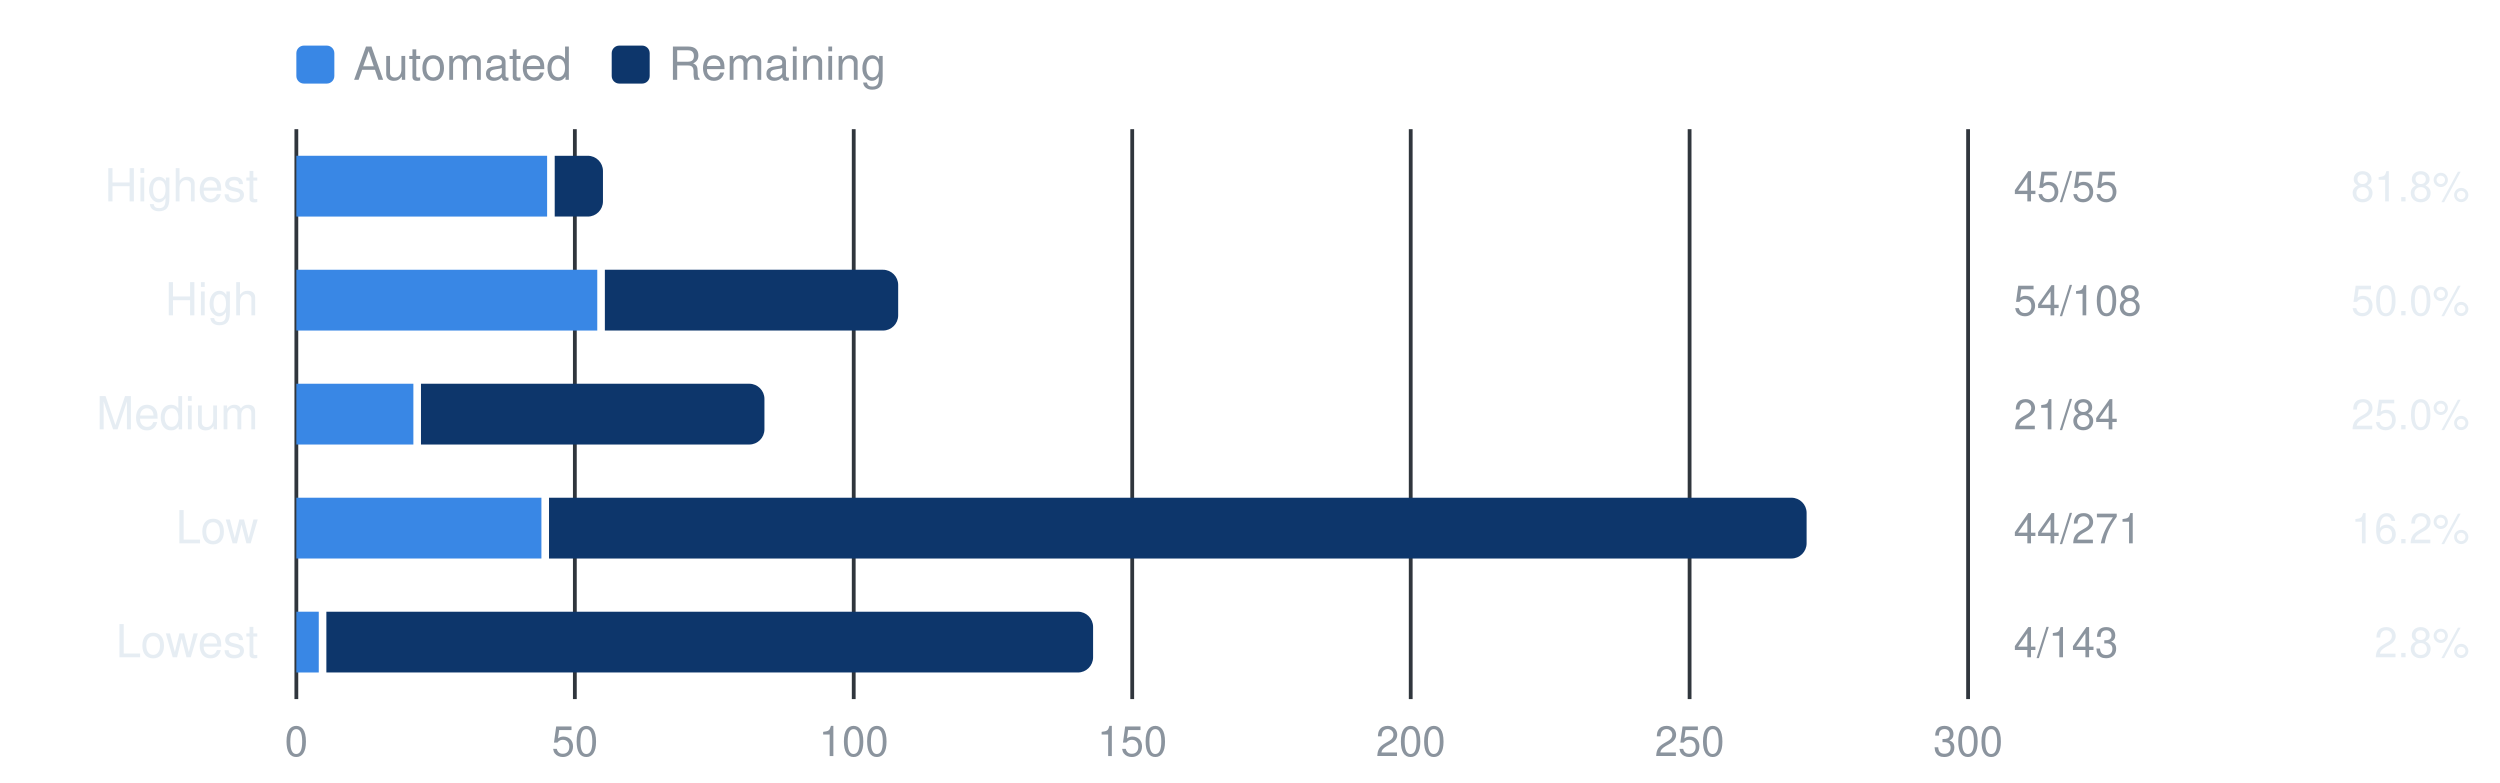
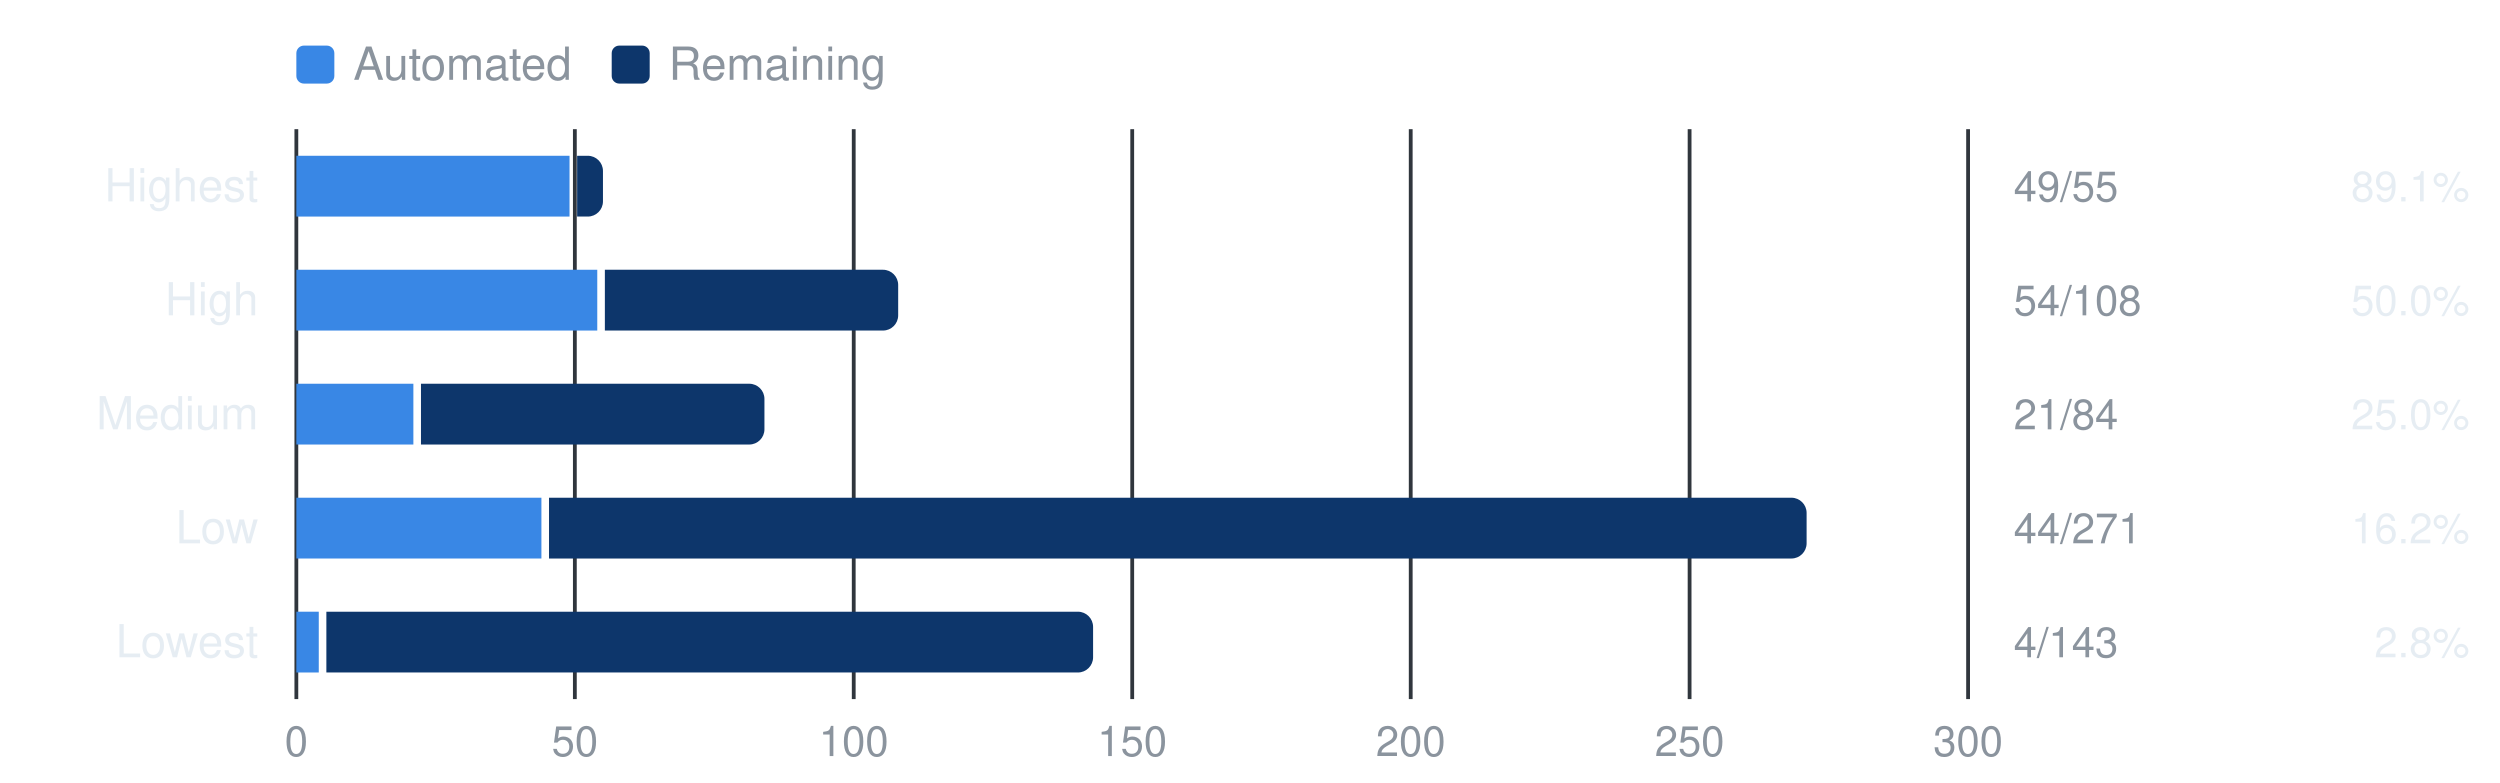
<svg xmlns="http://www.w3.org/2000/svg" width="658" height="206" viewBox="0 0 658 206" role="img" aria-label="Automated versus remaining conda CLI test cases, by priority">
  <g font-family="-apple-system,BlinkMacSystemFont,Segoe UI,Helvetica,Arial,sans-serif" font-size="12">
    <rect x="78" y="12" width="10" height="10" rx="2" fill="#3987e5" />
    <text x="93" y="21" fill="#8b949e">Automated</text>
    <rect x="161" y="12" width="10" height="10" rx="2" fill="#0d366b" />
    <text x="176" y="21" fill="#8b949e">Remaining</text>
    <line x1="78.0" y1="34" x2="78.0" y2="184" stroke="#30363d" stroke-width="1" />
    <text x="78.0" y="199" fill="#8b949e" font-size="11" text-anchor="middle">0</text>
    <line x1="151.3" y1="34" x2="151.3" y2="184" stroke="#30363d" stroke-width="1" />
    <text x="151.3" y="199" fill="#8b949e" font-size="11" text-anchor="middle">50</text>
    <line x1="224.7" y1="34" x2="224.7" y2="184" stroke="#30363d" stroke-width="1" />
    <text x="224.7" y="199" fill="#8b949e" font-size="11" text-anchor="middle">100</text>
    <line x1="298.0" y1="34" x2="298.0" y2="184" stroke="#30363d" stroke-width="1" />
    <text x="298.0" y="199" fill="#8b949e" font-size="11" text-anchor="middle">150</text>
    <line x1="371.3" y1="34" x2="371.3" y2="184" stroke="#30363d" stroke-width="1" />
    <text x="371.3" y="199" fill="#8b949e" font-size="11" text-anchor="middle">200</text>
    <line x1="444.7" y1="34" x2="444.7" y2="184" stroke="#30363d" stroke-width="1" />
    <text x="444.7" y="199" fill="#8b949e" font-size="11" text-anchor="middle">250</text>
    <line x1="518.0" y1="34" x2="518.0" y2="184" stroke="#30363d" stroke-width="1" />
    <text x="518.0" y="199" fill="#8b949e" font-size="11" text-anchor="middle">300</text>
    <text x="68" y="53.0" fill="#e6edf3" text-anchor="end">Highest</text>
-     <path d="M78.0,41.0h66.0v16.0h-66.0z" fill="#3987e5" />
-     <path d="M146.0,41.0H154.7A4,4 0 0 1 158.7,45.0V53.0A4,4 0 0 1 154.7,57.0H146.0z" fill="#0d366b" />
-     <text x="530" y="53.0" fill="#8b949e" font-size="11">45/55</text>
-     <text x="650" y="53.0" fill="#e6edf3" font-size="11" text-anchor="end">81.8%</text>
+     <path d="M78.0,41.0h71.9v16.0h-71.9z" fill="#3987e5" />
+     <path d="M151.9,41.0H154.7A4,4 0 0 1 158.7,45.0V53.0A4,4 0 0 1 154.7,57.0H151.9z" fill="#0d366b" />
+     <text x="530" y="53.0" fill="#8b949e" font-size="11">49/55</text>
+     <text x="650" y="53.0" fill="#e6edf3" font-size="11" text-anchor="end">89.1%</text>
    <text x="68" y="83.0" fill="#e6edf3" text-anchor="end">High</text>
    <path d="M78.0,71.0h79.2v16.0h-79.2z" fill="#3987e5" />
    <path d="M159.2,71.0H232.4A4,4 0 0 1 236.4,75.0V83.0A4,4 0 0 1 232.4,87.0H159.2z" fill="#0d366b" />
    <text x="530" y="83.0" fill="#8b949e" font-size="11">54/108</text>
    <text x="650" y="83.0" fill="#e6edf3" font-size="11" text-anchor="end">50.0%</text>
    <text x="68" y="113.0" fill="#e6edf3" text-anchor="end">Medium</text>
    <path d="M78.0,101.0h30.8v16.0h-30.8z" fill="#3987e5" />
    <path d="M110.8,101.0H197.2A4,4 0 0 1 201.2,105.0V113.0A4,4 0 0 1 197.2,117.0H110.8z" fill="#0d366b" />
    <text x="530" y="113.0" fill="#8b949e" font-size="11">21/84</text>
    <text x="650" y="113.0" fill="#e6edf3" font-size="11" text-anchor="end">25.0%</text>
    <text x="68" y="143.0" fill="#e6edf3" text-anchor="end">Low</text>
    <path d="M78.0,131.0h64.5v16.0h-64.5z" fill="#3987e5" />
    <path d="M144.5,131.0H471.5A4,4 0 0 1 475.5,135.0V143.0A4,4 0 0 1 471.5,147.0H144.5z" fill="#0d366b" />
    <text x="530" y="143.0" fill="#8b949e" font-size="11">44/271</text>
    <text x="650" y="143.0" fill="#e6edf3" font-size="11" text-anchor="end">16.2%</text>
    <text x="68" y="173.0" fill="#e6edf3" text-anchor="end">Lowest</text>
    <path d="M78.0,161.0h5.9v16.0h-5.9z" fill="#3987e5" />
    <path d="M85.9,161.0H283.7A4,4 0 0 1 287.7,165.0V173.0A4,4 0 0 1 283.7,177.0H85.9z" fill="#0d366b" />
    <text x="530" y="173.0" fill="#8b949e" font-size="11">4/143</text>
    <text x="650" y="173.0" fill="#e6edf3" font-size="11" text-anchor="end">2.8%</text>
  </g>
</svg>
